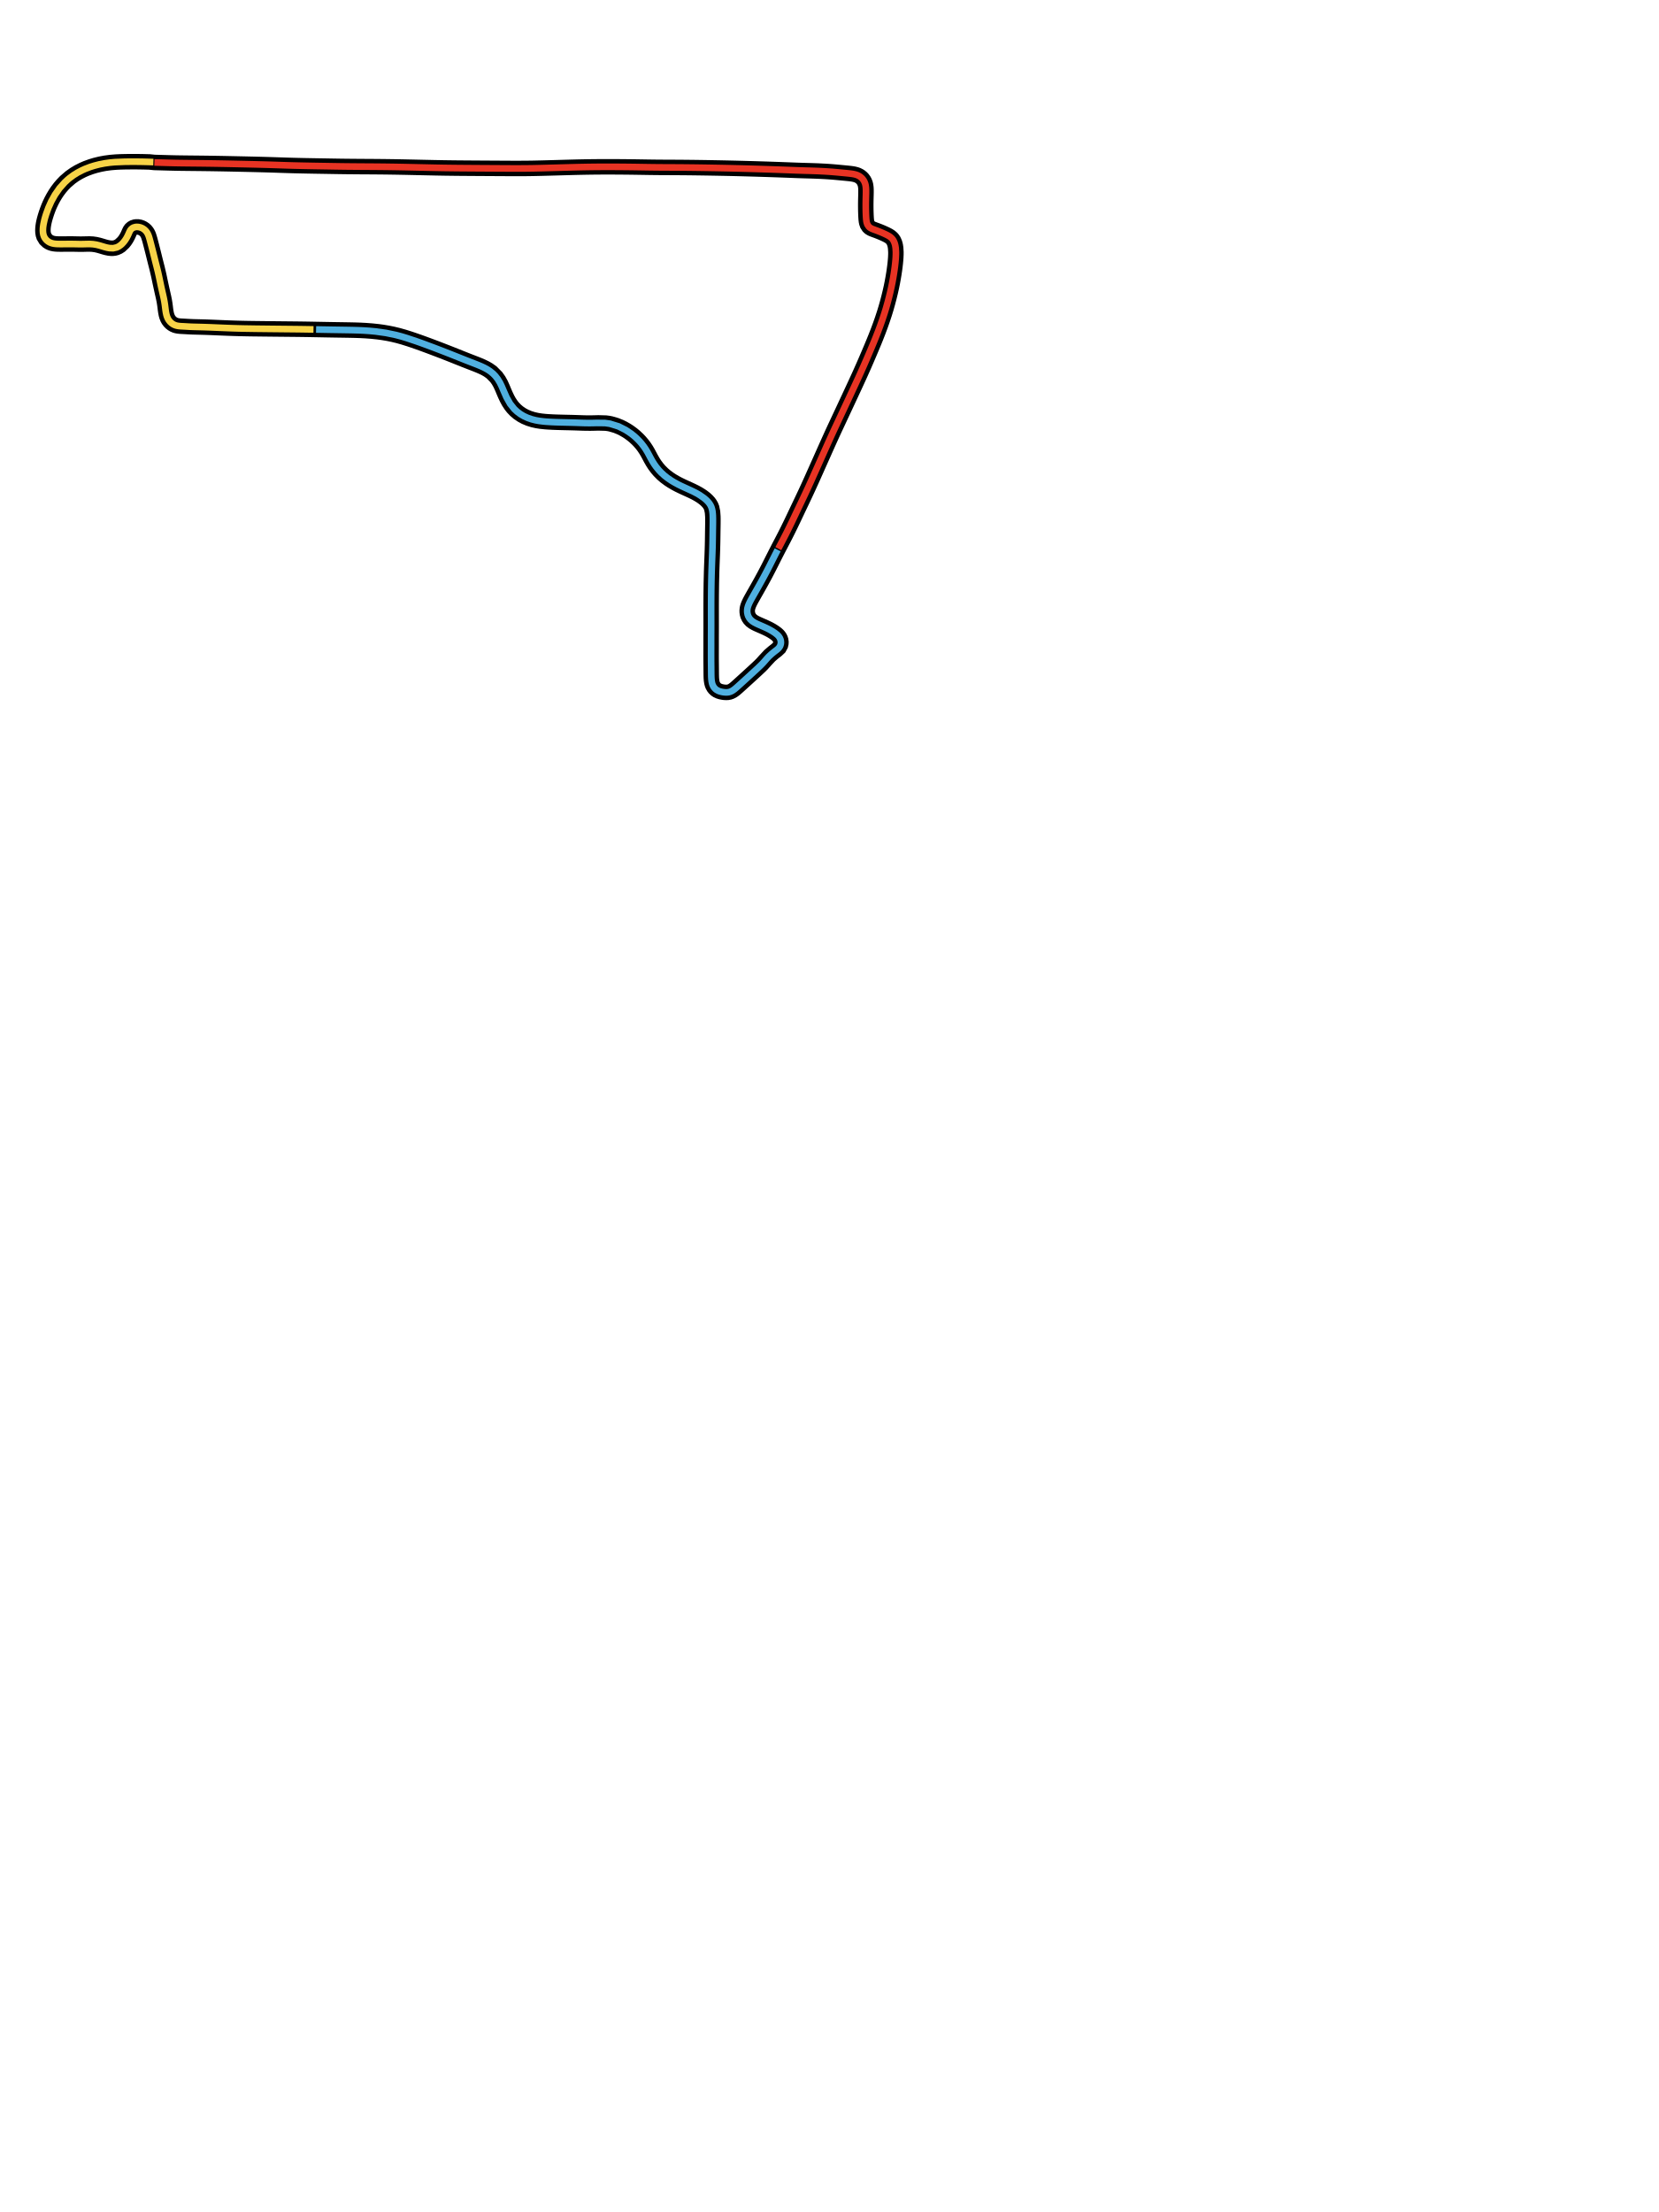
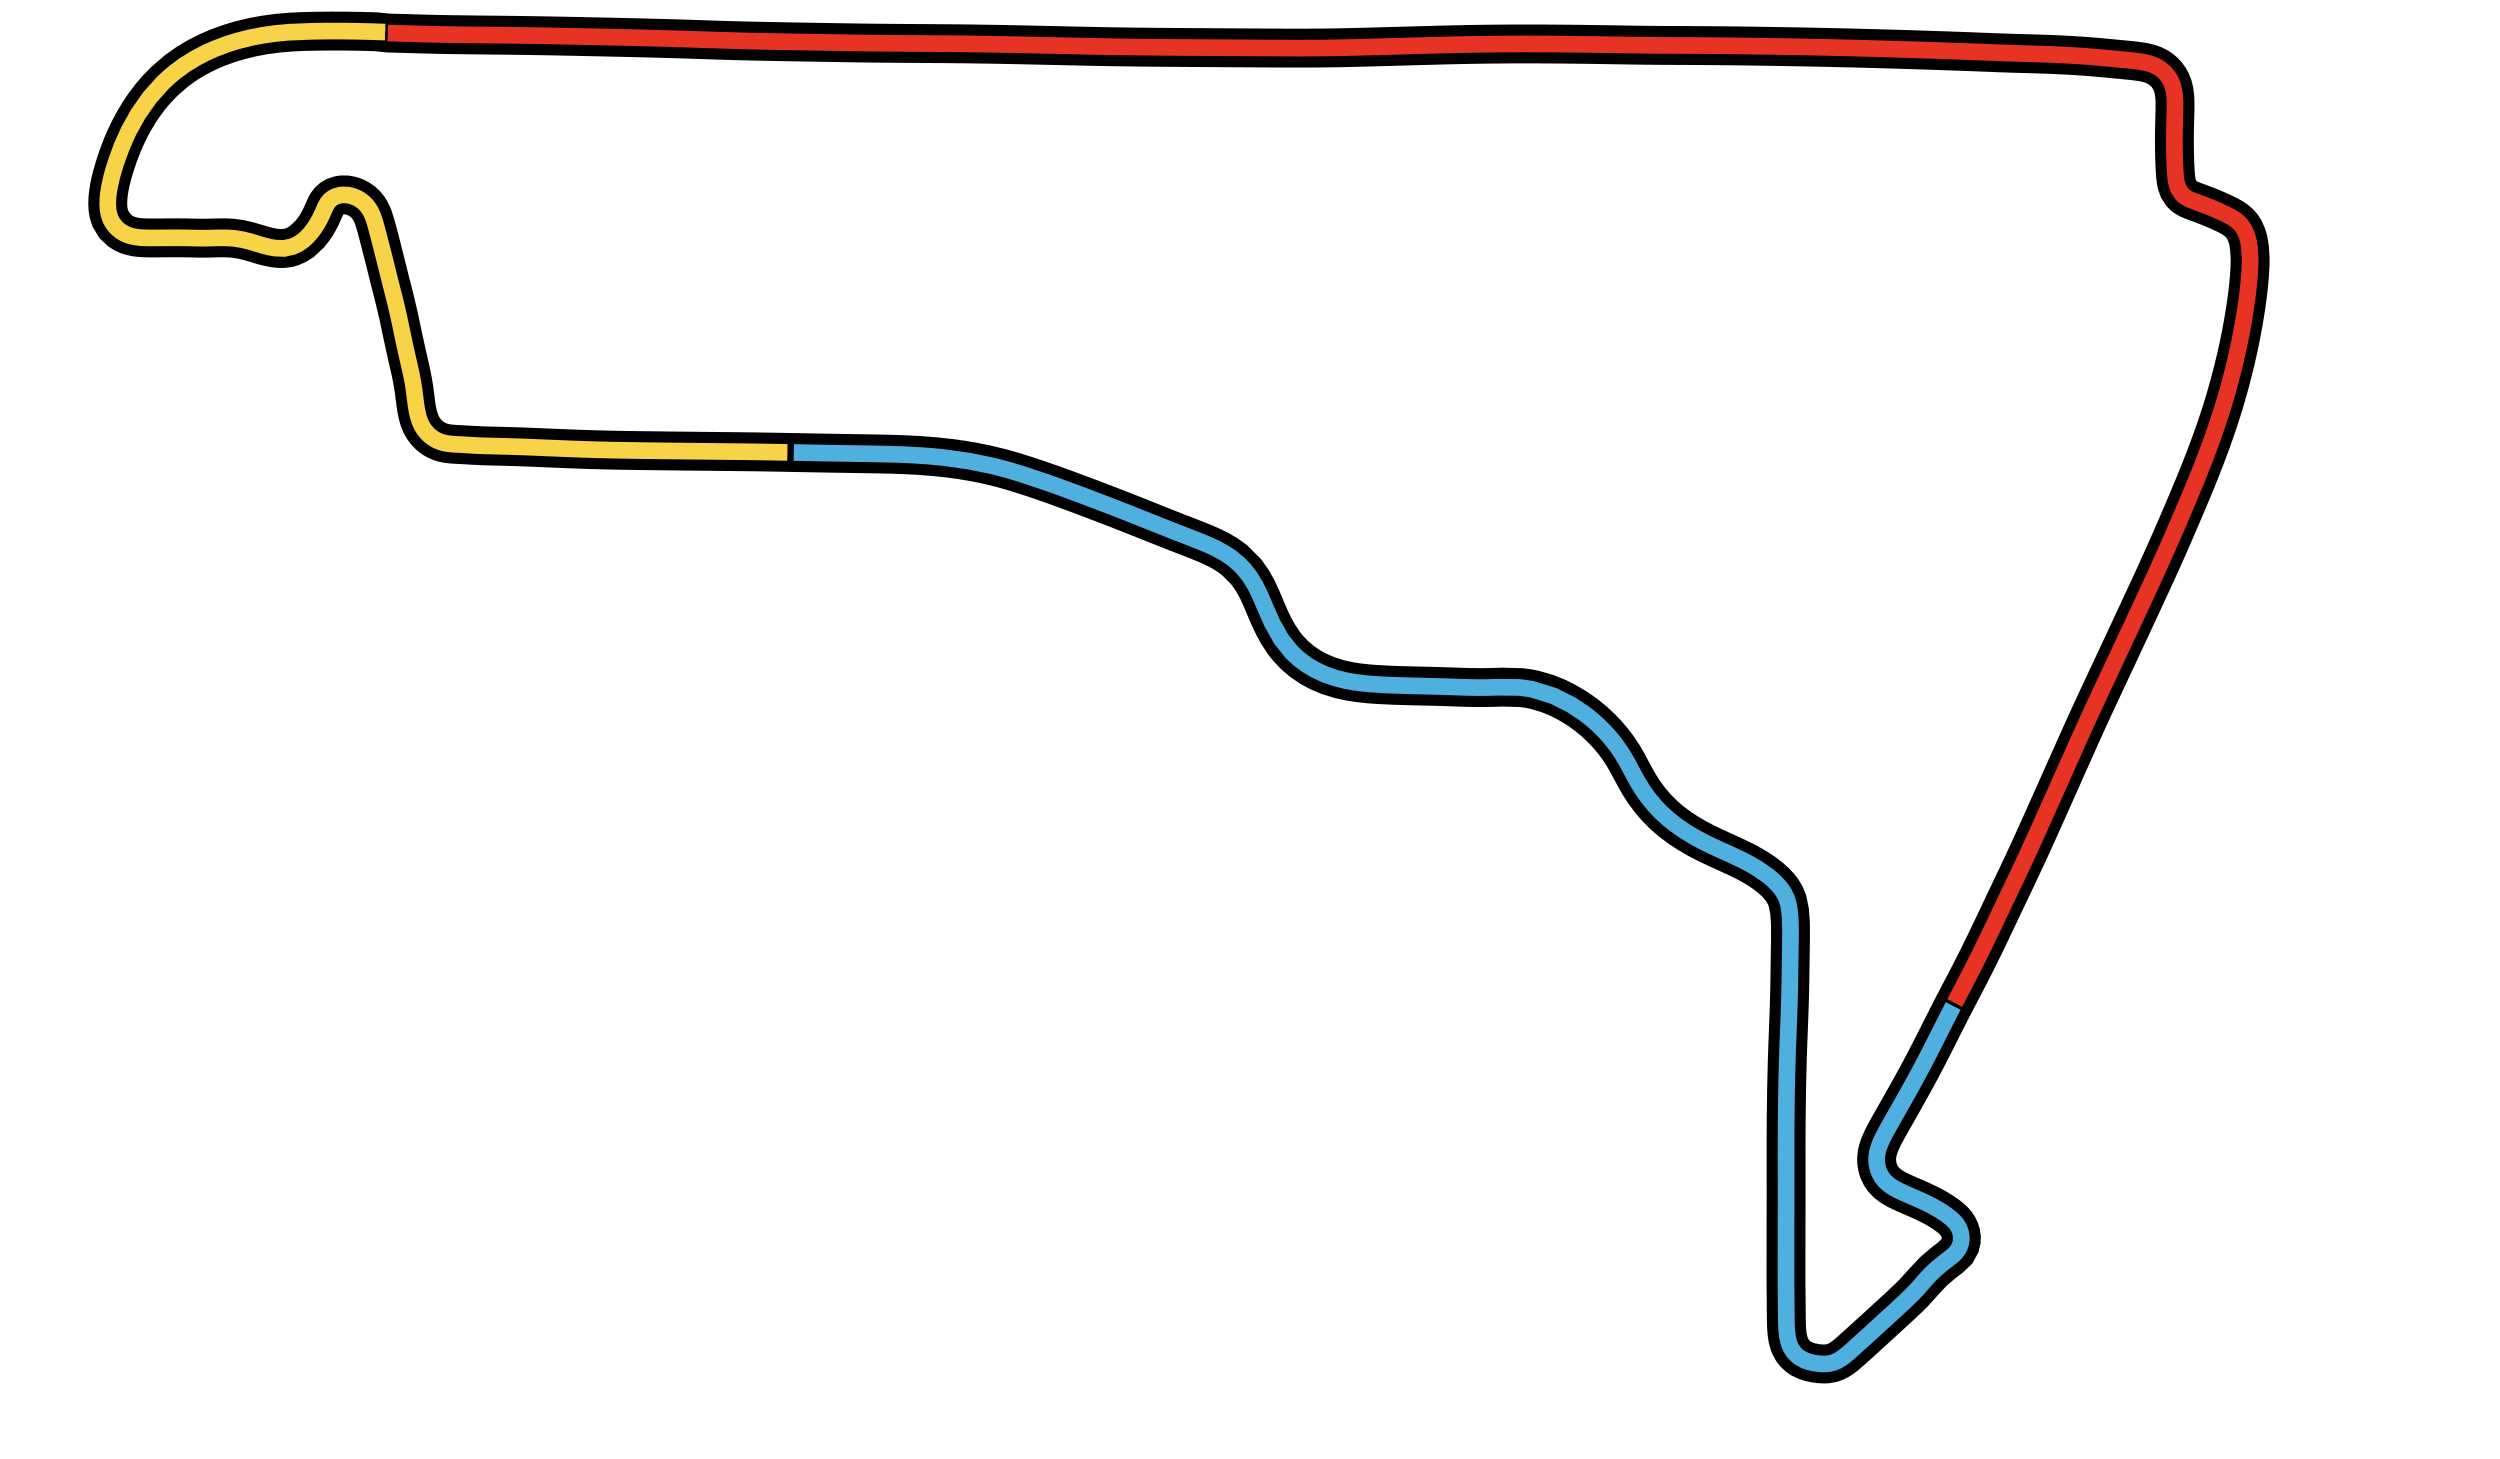
- <svg xmlns="http://www.w3.org/2000/svg" id="s2" class="track" preserveAspectRatio="xMinYMid meet" height="800px" width="600px" viewBox="-1200 -700 3000 3000">
-   <path d="M -920.797 -906.229 L -911.362 -905.967 L -903.608 -905.745 L -893.349 -905.448 L -883.592 -905.213 L -873.72 -905.046 L -863.105 -904.912 L -852.305 -904.793 L -841.951 -904.687 L -830.756 -904.559 L -819.371 -904.404 L -807.814 -904.219 L -796.782 -904.02 L -787.021 -903.824 L -775.025 -903.57 L -765.75 -903.371 L -754.21 -903.118 L -742.535 -902.848 L -730.004 -902.536 L -717.325 -902.193 L -704.506 -901.802 L -692.319 -901.392 L -680.013 -900.993 L -669.928 -900.703 L -657.413 -900.397 L -647.164 -900.18 L -633.641 -899.928 L -623.241 -899.748 L -609.519 -899.522 L -598.949 -899.339 L -585.851 -899.126 L -572.648 -898.952 L -547.661 -898.733 L -534.2 -898.655 L -522.348 -898.578 L -508.727 -898.451 L -498.46 -898.325 L -484.703 -898.117 L -470.005 -897.843 L -458.709 -897.603 L -443.878 -897.275 L -413.993 -896.623 L -397.179 -896.313 L -381.167 -896.097 L -369.555 -895.977 L -354.314 -895.854 L -342.606 -895.774 L -328.162 -895.683 L -316.377 -895.612 L -300.014 -895.514 L -291.802 -895.467 L -276.264 -895.384 L -264.341 -895.354 L -248.71 -895.427 L -235.807 -895.609 L -220.1 -895.962 L -208.081 -896.282 L -193.345 -896.688 L -181.502 -897.02 L -165.292 -897.47 L -153.726 -897.757 L -138.762 -898.053 L -126.595 -898.221 L -112.836 -898.33 L -101.777 -898.356 L -87.467 -898.32 L -76.569 -898.25 L -62.317 -898.109 L -51.4 -897.965 L -37.932 -897.75 L -26.957 -897.567 L -12.559 -897.387 L -1.492 -897.304 L 12.199 -897.241 L 26.023 -897.174 L 40.759 -897.056 L 54.753 -896.896 L 69.671 -896.685 L 81.775 -896.493 L 95.192 -896.258 L 106.438 -896.042 L 118.737 -895.78 L 131.321 -895.485 L 143.598 -895.173 L 155.695 -894.842 L 166.918 -894.519 L 178.673 -894.158 L 187.491 -893.875 L 204.561 -893.294 L 213.453 -892.976 L 223.355 -892.606 L 231.173 -892.303 L 241.014 -891.928 L 248.78 -891.659 L 257.73 -891.395 L 265.682 -891.181 L 278.957 -890.724 L 291.447 -890.091 L 297.955 -889.68 L 304.223 -889.224 L 309.892 -888.753 L 315.005 -888.285 L 320.289 -887.784 L 325.137 -887.321 L 329.976 -886.86 L 334.437 -886.417 L 337.693 -886.056 L 341.289 -885.568 L 344.256 -885.035 L 348.11 -884.059 L 350.677 -883.123 L 353.541 -881.692 L 355.651 -880.31 L 358.072 -878.298 L 359.881 -876.39 L 361.844 -873.704 L 363.191 -871.237 L 364.498 -867.85 L 365.243 -864.832 L 365.786 -860.811 L 365.976 -857.323 L 366.009 -852.744 L 365.935 -848.449 L 365.791 -843.177 L 365.65 -837.218 L 365.577 -831.642 L 365.567 -827.293 L 365.61 -822.224 L 365.689 -818.19 L 365.817 -813.982 L 365.957 -810.481 L 366.154 -806.654 L 366.362 -803.679 L 366.797 -799.98 L 367.347 -797.324 L 368.544 -793.974 L 370.859 -790.455 L 372.094 -789.222 L 373.316 -788.246 L 375.899 -786.717 L 378.088 -785.759 L 380.97 -784.683 L 383.432 -783.785 L 386.643 -782.586 L 390.335 -781.141 L 393.837 -779.699 L 397.209 -778.24 L 400.909 -776.551 L 403.544 -775.274 L 406.838 -773.499 L 409.81 -771.551 L 412.505 -769.211 L 414.085 -767.402 L 415.804 -764.807 L 417.478 -761.138 L 418.507 -757.773 L 419.018 -755.462 L 419.63 -751.446 L 420.074 -744.105 L 420.05 -740.065 L 419.83 -734.761 L 419.505 -730.18 L 418.948 -724.238 L 418.18 -717.559 L 417.278 -710.892 L 416.412 -705.169 L 415.006 -696.772 L 413.645 -689.383 L 411.877 -680.667 L 409.835 -671.595 L 407.53 -662.18 L 405.121 -652.999 L 402.282 -642.924 L 399.296 -633.17 L 395.562 -621.888 L 391.925 -611.582 L 387.74 -600.367 L 383.495 -589.545 L 380.127 -581.262 L 375.118 -569.265 L 371.126 -559.872 L 365.724 -547.314 L 361.435 -537.504 L 355.949 -525.216 L 352.408 -517.418 L 346.602 -504.796 L 340.276 -491.171 L 334.2 -478.13 L 329.184 -467.38 L 322.514 -453.114 L 315.722 -438.621 L 308.834 -423.891 L 303.556 -412.452 L 297.079 -398.14 L 291.813 -386.36 L 284.943 -370.952 L 279.764 -359.348 L 273.22 -344.702 L 267.017 -330.867 L 261.458 -318.625 L 256.134 -307.143 L 250.791 -295.852 L 246.899 -287.696 L 242.484 -278.416 L 238.433 -269.855 L 233.848 -260.203 L 229.562 -251.292 L 224.697 -241.37 L 220.957 -233.911 L 216.03 -224.338 L 212.256 -217.13 L 207.407 -207.848 L 203.559 -200.384 L 199.342 -192.086 L 196.046 -185.545 L 191.908 -177.343 L 188.856 -171.367 L 185.242 -164.422 L 182.429 -159.125 L 178.945 -152.684 L 176.261 -147.796 L 172.964 -141.869 L 171.341 -138.982 L 168.585 -134.113 L 164.673 -127.236 L 162.867 -124.054 L 160.745 -120.305 L 158.983 -117.162 L 157.11 -113.699 L 155.823 -111.178 L 154.201 -107.705 L 153.146 -105.113 L 152.064 -101.793 L 151.509 -99.264 L 151.178 -95.917 L 151.22 -93.476 L 151.732 -89.885 L 152.546 -87.093 L 154.225 -83.522 L 155.981 -80.957 L 158.663 -78.116 L 162.121 -75.498 L 165.884 -73.352 L 169.282 -71.709 L 174.185 -69.522 L 179.504 -67.216 L 184.477 -64.986 L 189.26 -62.688 L 192.781 -60.837 L 195.453 -59.305 L 198.324 -57.514 L 200.376 -56.139 L 202.866 -54.336 L 204.601 -52.949 L 206.744 -50.965 L 208.282 -49.212 L 209.819 -46.947 L 211.005 -44.499 L 211.731 -42.202 L 212.161 -39.127 L 212.068 -36.672 L 211.349 -33.509 L 208.856 -28.91 L 204.474 -24.741 L 198.729 -20.3 L 191.948 -14.468 L 184.578 -6.56 L 177.802 .931 L 173.898 4.799 L 169.489 8.97 L 165.624 12.549 L 160.974 16.822 L 155.87 21.498 L 150.819 26.112 L 146.31 30.221 L 142.161 33.99 L 139.124 36.743 L 135.817 39.733 L 133.541 41.782 L 130.818 44.19 L 128.783 45.892 L 126.284 47.778 L 124.197 49.122 L 121.509 50.482 L 119.042 51.347 L 115.907 51.946 L 113.396 52.076 L 109.913 51.894 L 106.865 51.487 L 103.242 50.718 L 100.377 49.821 L 96.988 48.249 L 94.731 46.742 L 92.249 44.419 L 90.673 42.388 L 88.986 39.368 L 88.193 37.38 L 87.248 33.883 L 86.621 29.759 L 86.305 25.524 L 86.162 20.572 L 86.11 15.065 L 86.081 10.456 L 86.022 4.38 L 85.947 -2.553 L 85.9 -9.524 L 85.893 -15.502 L 85.919 -23.725 L 85.934 -29.788 L 85.933 -38.14 L 85.933 -46.81 L 85.967 -56.365 L 85.999 -65.678 L 86.001 -75.906 L 85.981 -85.839 L 85.975 -105.23 L 86.07 -124.85 L 86.34 -145.761 L 86.859 -167.111 L 87.26 -178.849 L 87.644 -188.744 L 87.96 -196.913 L 88.263 -205.658 L 88.505 -214.203 L 88.661 -221.639 L 88.752 -227.536 L 88.845 -234.69 L 88.925 -240.415 L 89.044 -247.62 L 89.125 -253.13 L 89.16 -261.303 L 89.065 -266.003 L 88.488 -273.93 L 86.919 -281.518 L 85.436 -285.2 L 83.416 -288.673 L 81.468 -291.286 L 78.403 -294.652 L 74.79 -297.942 L 70.404 -301.333 L 67.169 -303.545 L 62.482 -306.43 L 57.06 -309.412 L 51.218 -312.297 L 45.386 -314.989 L 39.29 -317.76 L 34.168 -320.114 L 27.299 -323.425 L 21.567 -326.449 L 15.008 -330.303 L 9.717 -333.768 L 3.022 -338.768 L -1.797 -342.932 L -7.586 -348.743 L -11.576 -353.388 L -16.217 -359.628 L -19.353 -364.486 L -23.013 -370.869 L -25.398 -375.342 L -28.519 -381.173 L -31.397 -386.105 L -35.23 -391.88 L -38.441 -396.15 L -43.011 -401.538 L -46.8 -405.514 L -52.146 -410.512 L -56.888 -414.44 L -62.683 -418.681 L -66.507 -421.178 L -72.93 -424.89 L -78.421 -427.61 L -85.953 -430.668 L -95.646 -433.467 L -99.829 -434.277 L -104.464 -434.892 L -117.934 -435.264 L -126.082 -435.048 L -132.03 -434.942 L -140.209 -434.98 L -147.042 -435.16 L -155.694 -435.471 L -163.49 -435.721 L -172.653 -435.946 L -181.987 -436.159 L -192.391 -436.438 L -199.773 -436.713 L -209.05 -437.209 L -214.195 -437.593 L -222.025 -438.424 L -228.644 -439.468 L -235.975 -441.097 L -243.422 -443.42 L -250.492 -446.396 L -256.369 -449.561 L -262.548 -453.746 L -267.834 -458.239 L -272.587 -463.25 L -275.824 -467.358 L -279.911 -473.599 L -282.93 -479.121 L -286.283 -486.205 L -288.705 -491.835 L -291.439 -498.392 L -294.72 -505.582 L -298.251 -511.942 L -302.566 -518.067 L -311.19 -526.752 L -316.95 -530.878 L -321.688 -533.651 L -327.879 -536.713 L -333.583 -539.191 L -340.404 -541.924 L -346.175 -544.152 L -354.457 -547.364 L -361.108 -549.988 L -368.926 -553.1 L -375.458 -555.711 L -383.73 -559.006 L -390.627 -561.727 L -399.91 -565.345 L -407.768 -568.366 L -417.567 -572.084 L -425.244 -574.958 L -434.912 -578.524 L -442.943 -581.411 L -453.018 -584.909 L -459.957 -587.227 L -469.984 -590.384 L -479.916 -593.183 L -489.766 -595.55 L -498.372 -597.296 L -508.258 -598.962 L -516.392 -600.069 L -527.222 -601.219 L -538.275 -602.077 L -548.895 -602.633 L -558.348 -602.946 L -569.347 -603.178 L -578.429 -603.326 L -589.799 -603.503 L -598.493 -603.64 L -611.045 -603.859 L -623.113 -604.086 L -635.417 -604.317 L -645.594 -604.498 L -658.329 -604.688 L -666.406 -604.783 L -680.198 -604.926 L -690.609 -605.031 L -703.804 -605.17 L -713.526 -605.277 L -726.725 -605.428 L -731.793 -605.486 L -743.115 -605.627 L -749.958 -605.729 L -754.627 -605.811 L -764.879 -606.029 L -775.634 -606.326 L -781.314 -606.516 L -789.822 -606.834 L -797.95 -607.163 L -804.325 -607.428 L -811.594 -607.732 L -816.946 -607.956 L -822.808 -608.186 L -827.323 -608.345 L -832.948 -608.518 L -837.354 -608.638 L -842.569 -608.768 L -847.623 -608.892 L -852.43 -609.036 L -859.836 -609.39 L -863.07 -609.591 L -867.115 -609.824 L -870.965 -610.016 L -874.412 -610.229 L -877.884 -610.622 L -880.762 -611.195 L -883.114 -611.903 L -886.009 -613.173 L -888.286 -614.539 L -890.972 -616.649 L -893.066 -618.785 L -895.225 -621.668 L -896.723 -624.343 L -898.295 -628.252 L -899.221 -631.542 L -900.096 -635.93 L -900.707 -640.118 L -901.357 -645.332 L -901.953 -649.869 L -902.898 -655.742 L -904.216 -662.287 L -907.028 -674.62 L -909.948 -687.998 L -912.863 -701.843 L -915.846 -714.558 L -918.63 -725.457 L -919.913 -730.557 L -921.092 -735.327 L -922.098 -739.388 L -923.209 -743.827 L -925.118 -751.349 L -926.958 -758.474 L -928.279 -763.517 L -929.218 -767.022 L -931.156 -773.312 L -932.072 -775.632 L -933.325 -778.167 L -934.608 -780.225 L -936.732 -782.849 L -939.001 -784.934 L -941.651 -786.744 L -944.073 -787.964 L -947.127 -789.027 L -950.352 -789.623 L -953.758 -789.657 L -955.787 -789.36 L -958.747 -788.402 L -960.972 -787.134 L -963.031 -785.321 L -964.593 -783.228 L -965.842 -780.799 L -966.704 -778.837 L -967.973 -775.971 L -969.017 -773.754 L -970.624 -770.648 L -972.087 -768.141 L -974.216 -764.949 L -976.924 -761.531 L -982.683 -756.107 L -986.032 -753.948 L -989.899 -752.249 L -992.699 -751.502 L -996.16 -751.083 L -999.062 -751.094 L -1002.845 -751.493 L -1007.382 -752.406 L -1011.653 -753.562 L -1016.464 -755.022 L -1021.304 -756.431 L -1026.807 -757.692 L -1032.631 -758.504 L -1038.224 -758.779 L -1043.757 -758.715 L -1048.176 -758.585 L -1053.496 -758.5 L -1057.712 -758.543 L -1062.743 -758.658 L -1067.56 -758.747 L -1072.158 -758.782 L -1075.737 -758.773 L -1080.218 -758.74 L -1083.499 -758.713 L -1087.368 -758.681 L -1089.465 -758.677 L -1093.28 -758.699 L -1096.072 -758.767 L -1099.553 -758.985 L -1102.462 -759.351 L -1105.567 -760.008 L -1108.468 -760.962 L -1111.159 -762.238 L -1113.512 -763.755 L -1117.4 -767.425 L -1120.562 -772.661 L -1121.653 -776.033 L -1122.259 -779.718 L -1122.433 -783.434 L -1122.275 -787.392 L -1121.923 -790.815 L -1121.209 -795.316 L -1120.607 -798.303 L -1119.389 -803.35 L -1117.759 -809.041 L -1116.069 -814.308 L -1114.424 -819.04 L -1111.973 -825.424 L -1109.825 -830.429 L -1106.625 -837.095 L -1103.638 -842.664 L -1099.809 -849.066 L -1096.346 -854.255 L -1091.614 -860.545 L -1087.035 -865.897 L -1081.685 -871.407 L -1072.634 -879.216 L -1065.332 -884.394 L -1058.029 -888.772 L -1050.362 -892.664 L -1043.889 -895.467 L -1035.137 -898.661 L -1027.716 -900.903 L -1018.47 -903.161 L -1009.564 -904.821 L -999.918 -906.102 L -990.685 -906.884 L -982.462 -907.287 L -972.867 -907.526 L -961.754 -907.629 L -951.578 -907.604 L -940.422 -907.433 L -929.586 -907.134 z" stroke-width="28" stroke="black" fill="none" id="Track" />
-   <path d="M -920.797 -906.229 L -911.362 -905.967 L -903.608 -905.745 L -893.349 -905.448 L -883.592 -905.213 L -873.72 -905.046 L -863.105 -904.912 L -852.305 -904.793 L -841.951 -904.687 L -830.756 -904.559 L -819.371 -904.404 L -807.814 -904.219 L -796.782 -904.02 L -787.021 -903.824 L -775.025 -903.57 L -765.75 -903.371 L -754.21 -903.118 L -742.535 -902.848 L -730.004 -902.536 L -717.325 -902.193 L -704.506 -901.802 L -692.319 -901.392 L -680.013 -900.993 L -669.928 -900.703 L -657.413 -900.397 L -647.164 -900.18 L -633.641 -899.928 L -623.241 -899.748 L -609.519 -899.522 L -598.949 -899.339 L -585.851 -899.126 L -572.648 -898.952 L -547.661 -898.733 L -534.2 -898.655 L -522.348 -898.578 L -508.727 -898.451 L -498.46 -898.325 L -484.703 -898.117 L -470.005 -897.843 L -458.709 -897.603 L -443.878 -897.275 L -413.993 -896.623 L -397.179 -896.313 L -381.167 -896.097 L -369.555 -895.977 L -354.314 -895.854 L -342.606 -895.774 L -328.162 -895.683 L -316.377 -895.612 L -300.014 -895.514 L -291.802 -895.467 L -276.264 -895.384 L -264.341 -895.354 L -248.71 -895.427 L -235.807 -895.609 L -220.1 -895.962 L -208.081 -896.282 L -193.345 -896.688 L -181.502 -897.02 L -165.292 -897.47 L -153.726 -897.757 L -138.762 -898.053 L -126.595 -898.221 L -112.836 -898.33 L -101.777 -898.356 L -87.467 -898.32 L -76.569 -898.25 L -62.317 -898.109 L -51.4 -897.965 L -37.932 -897.75 L -26.957 -897.567 L -12.559 -897.387 L -1.492 -897.304 L 12.199 -897.241 L 26.023 -897.174 L 40.759 -897.056 L 54.753 -896.896 L 69.671 -896.685 L 81.775 -896.493 L 95.192 -896.258 L 106.438 -896.042 L 118.737 -895.78 L 131.321 -895.485 L 143.598 -895.173 L 155.695 -894.842 L 166.918 -894.519 L 178.673 -894.158 L 187.491 -893.875 L 204.561 -893.294 L 213.453 -892.976 L 223.355 -892.606 L 231.173 -892.303 L 241.014 -891.928 L 248.78 -891.659 L 257.73 -891.395 L 265.682 -891.181 L 278.957 -890.724 L 291.447 -890.091 L 297.955 -889.68 L 304.223 -889.224 L 309.892 -888.753 L 315.005 -888.285 L 320.289 -887.784 L 325.137 -887.321 L 329.976 -886.86 L 334.437 -886.417 L 337.693 -886.056 L 341.289 -885.568 L 344.256 -885.035 L 348.11 -884.059 L 350.677 -883.123 L 353.541 -881.692 L 355.651 -880.31 L 358.072 -878.298 L 359.881 -876.39 L 361.844 -873.704 L 363.191 -871.237 L 364.498 -867.85 L 365.243 -864.832 L 365.786 -860.811 L 365.976 -857.323 L 366.009 -852.744 L 365.935 -848.449 L 365.791 -843.177 L 365.65 -837.218 L 365.577 -831.642 L 365.567 -827.293 L 365.61 -822.224 L 365.689 -818.19 L 365.817 -813.982 L 365.957 -810.481 L 366.154 -806.654 L 366.362 -803.679 L 366.797 -799.98 L 367.347 -797.324 L 368.544 -793.974 L 370.859 -790.455 L 372.094 -789.222 L 373.316 -788.246 L 375.899 -786.717 L 378.088 -785.759 L 380.97 -784.683 L 383.432 -783.785 L 386.643 -782.586 L 390.335 -781.141 L 393.837 -779.699 L 397.209 -778.24 L 400.909 -776.551 L 403.544 -775.274 L 406.838 -773.499 L 409.81 -771.551 L 412.505 -769.211 L 414.085 -767.402 L 415.804 -764.807 L 417.478 -761.138 L 418.507 -757.773 L 419.018 -755.462 L 419.63 -751.446 L 420.074 -744.105 L 420.05 -740.065 L 419.83 -734.761 L 419.505 -730.18 L 418.948 -724.238 L 418.18 -717.559 L 417.278 -710.892 L 416.412 -705.169 L 415.006 -696.772 L 413.645 -689.383 L 411.877 -680.667 L 409.835 -671.595 L 407.53 -662.18 L 405.121 -652.999 L 402.282 -642.924 L 399.296 -633.17 L 395.562 -621.888 L 391.925 -611.582 L 387.74 -600.367 L 383.495 -589.545 L 380.127 -581.262 L 375.118 -569.265 L 371.126 -559.872 L 365.724 -547.314 L 361.435 -537.504 L 355.949 -525.216 L 352.408 -517.418 L 346.602 -504.796 L 340.276 -491.171 L 334.2 -478.13 L 329.184 -467.38 L 322.514 -453.114 L 315.722 -438.621 L 308.834 -423.891 L 303.556 -412.452 L 297.079 -398.14 L 291.813 -386.36 L 284.943 -370.952 L 279.764 -359.348 L 273.22 -344.702 L 267.017 -330.867 L 261.458 -318.625 L 256.134 -307.143 L 250.791 -295.852 L 246.899 -287.696 L 242.484 -278.416 L 238.433 -269.855 L 233.848 -260.203 L 229.562 -251.292 L 224.697 -241.37 L 220.957 -233.911 L 216.03 -224.338 L 212.256 -217.13 L 207.407 -207.848" stroke-width="12" stroke="#e73323" fill="none" id="S1" />
-   <path d="M 206.293 -205.697 L 201.69 -196.72 L 198.57 -190.557 L 194.321 -182.118 L 191.195 -175.938 L 187.474 -168.692 L 184.363 -162.757 L 180.966 -156.407 L 178.159 -151.246 L 175.524 -146.463 L 172.421 -140.901 L 170.279 -137.099 L 163.829 -125.75 L 162.059 -122.627 L 159.852 -118.718 L 158.26 -115.847 L 156.453 -112.431 L 155.125 -109.736 L 153.692 -106.502 L 152.655 -103.738 L 151.733 -100.432 L 151.318 -97.896 L 151.169 -94.707 L 151.362 -92.013 L 152.059 -88.596 L 153.151 -85.604 L 154.988 -82.311 L 156.92 -79.849 L 160.012 -76.989 L 163.478 -74.666 L 167.676 -72.464 L 171.24 -70.82 L 176.032 -68.722 L 181.397 -66.38 L 186.537 -64.02 L 190.751 -61.923 L 196.661 -58.569 L 201.43 -55.397 L 205.47 -52.19 L 207.389 -50.275 L 208.918 -48.358 L 210.268 -46.124 L 211.403 -43.382 L 211.976 -40.968 L 212.16 -37.806 L 211.854 -35.358 L 210.936 -32.43 L 210.067 -30.699 L 208.084 -27.988 L 205.993 -25.972 L 203.226 -23.781 L 200.761 -21.895 L 197.232 -19.085 L 194.303 -16.595 L 190.275 -12.85 L 186.933 -9.279 L 182.956 -4.681 L 179.928 -1.303 L 176.361 2.388 L 172.121 6.497 L 167.582 10.741 L 163.908 14.128 L 158.882 18.74 L 153.774 23.414 L 149.092 27.687 L 144.706 31.679 L 140.719 35.298 L 137.823 37.92 L 134.547 40.878 L 132.408 42.794 L 129.72 45.123 L 127.692 46.748 L 125.17 48.524 L 123.038 49.762 L 120.289 50.955 L 117.769 51.654 L 114.57 52.049 L 111.99 52.044 L 108.408 51.719 L 105.288 51.193 L 101.676 50.267 L 99.129 49.32 L 95.734 47.469 L 93.646 45.831 L 91.368 43.354 L 89.929 41.199 L 88.414 37.992 L 87.733 35.899 L 86.987 32.473 L 86.476 28.213 L 86.228 23.548 L 86.134 18.376 L 86.059 7.852 L 85.99 1.584 L 85.926 -5.118 L 85.902 -18.833 L 85.936 -32.881 L 85.93 -41.353 L 85.944 -50.701 L 85.981 -59.822 L 86.004 -69.249 L 85.995 -79.596 L 85.973 -90.275 L 85.967 -98.662 L 85.986 -109.227 L 86.023 -117.997 L 86.114 -129.685 L 86.225 -138.751 L 86.436 -150.654 L 86.665 -160.336 L 87.008 -171.75 L 87.428 -183.246 L 87.806 -192.891 L 88.101 -200.823 L 88.373 -209.27 L 88.57 -217.041 L 88.707 -224.371 L 88.794 -230.681 L 88.887 -237.786 L 88.973 -243.434 L 89.088 -250.432 L 89.153 -255.696 L 89.15 -262.209 L 88.996 -267.702 L 88.763 -271.279 L 88.236 -275.728 L 87.565 -279.185 L 86.368 -283.074 L 84.674 -286.641 L 82.561 -289.882 L 80.451 -292.483 L 76.979 -296.017 L 73.151 -299.271 L 65.169 -304.816 L 60.302 -307.67 L 54.702 -310.61 L 49.065 -313.304 L 43.129 -316.015 L 38.099 -318.304 L 31.359 -321.437 L 26.074 -324.047 L 19.106 -327.843 L 13.781 -331.075 L 6.913 -335.766 L 1.508 -340.019 L -4.257 -345.281 L -8.541 -349.802 L -13.566 -355.94 L -16.971 -360.745 L -20.694 -366.739 L -23.621 -371.993 L -26.561 -377.55 L -29.32 -382.599 L -32.704 -388.169 L -35.949 -392.877 L -40.271 -398.395 L -43.863 -402.468 L -48.947 -407.601 L -53.471 -411.655 L -59.015 -416.065 L -68.872 -422.612 L -81.478 -428.944 L -97.041 -433.764 L -105.852 -435.02 L -121.251 -435.18 L -129.035 -434.984 L -135.069 -434.93 L -143.346 -435.05 L -150.262 -435.273 L -159.564 -435.603 L -166.898 -435.811 L -176.146 -436.025 L -186.058 -436.259 L -196.385 -436.576 L -203.666 -436.897 L -212.675 -437.469 L -217.175 -437.866 L -225.358 -438.905 L -231.425 -440.02 L -238.645 -441.844 L -245.962 -444.395 L -252.887 -447.602 L -258.98 -451.209 L -264.927 -455.648 L -269.978 -460.367 L -277.563 -469.854 L -284.147 -481.582 L -289.798 -494.464 L -292.745 -501.391 L -295.987 -508.026 L -299.957 -514.551 L -304.222 -520.047 L -308.348 -524.293 L -313.499 -528.526 L -318.019 -531.544 L -323.967 -534.839 L -329.081 -537.256 L -336.106 -540.223 L -341.717 -542.434 L -349.359 -545.38 L -355.868 -547.918 L -364.014 -551.142 L -370.917 -553.896 L -379.043 -557.142 L -385.827 -559.837 L -394.413 -563.209 L -402.134 -566.204 L -411.77 -569.891 L -419.325 -572.745 L -428.842 -576.294 L -437.367 -579.415 L -446.7 -582.734 L -464.356 -588.645 L -473.738 -591.488 L -484.235 -594.271 L -502.07 -597.961 L -520.823 -600.58 L -531.743 -601.606 L -542.257 -602.314 L -551.576 -602.736 L -562.45 -603.043 L -572.123 -603.225 L -582.663 -603.392 L -591.959 -603.536 L -603.629 -603.727 L -615.544 -603.943 L -628.464 -604.187" stroke-width="12" stroke="#4fafdf" fill="none" id="S2" />
-   <path d="M -633.088 -604.273 L -643.226 -604.458 L -655.922 -604.656 L -663.972 -604.756 L -677.769 -604.901 L -688.226 -605.007 L -700.745 -605.137 L -711.303 -605.251 L -718.686 -605.335 L -736.802 -605.545 L -759.188 -605.9 L -769.154 -606.138 L -779.619 -606.457 L -788.265 -606.773 L -796.448 -607.101 L -802.88 -607.367 L -810.289 -607.678 L -815.757 -607.907 L -821.753 -608.147 L -831.673 -608.481 L -836.106 -608.605 L -841.66 -608.747 L -844.681 -608.819 L -849.631 -608.947 L -854.07 -609.097 L -856.738 -609.217 L -859.072 -609.345 L -862.335 -609.545 L -866.415 -609.786 L -870.298 -609.983 L -873.78 -610.181 L -877.286 -610.535 L -880.201 -611.061 L -882.582 -611.72 L -885.344 -612.838 L -887.641 -614.117 L -890.351 -616.106 L -892.484 -618.138 L -894.845 -621.093 L -896.4 -623.701 L -897.963 -627.292 L -899.026 -630.761 L -899.951 -635.078 L -900.542 -638.887 L -901.192 -643.987 L -901.804 -648.801 L -902.698 -654.62 L -903.963 -661.111 L -905.484 -667.912 L -906.735 -673.337 L -908.397 -680.739 L -909.658 -686.619 L -911.302 -694.491 L -912.568 -700.483 L -914.251 -708 L -915.547 -713.368 L -917.197 -719.861 L -918.286 -724.103 L -919.685 -729.641 L -920.874 -734.44 L -923.003 -743.011 L -924.08 -747.279 L -924.926 -750.601 L -925.932 -754.516 L -926.779 -757.789 L -927.713 -761.368 L -928.666 -764.984 L -929.607 -768.409 L -930.176 -770.336 L -930.963 -772.764 L -931.775 -774.929 L -933.056 -777.675 L -934.295 -779.762 L -936.222 -782.29 L -938.547 -784.562 L -941.125 -786.428 L -943.494 -787.705 L -946.497 -788.847 L -949.704 -789.546 L -953.13 -789.698 L -954.989 -789.508 L -958.224 -788.624 L -960.376 -787.531 L -962.565 -785.804 L -964.335 -783.638 L -965.639 -781.241 L -966.505 -779.298 L -967.677 -776.626 L -968.763 -774.279 L -970.317 -771.212 L -971.612 -768.922 L -973.787 -765.553 L -976.41 -762.131 L -979.493 -758.827 L -981.867 -756.739 L -985.394 -754.308 L -989.036 -752.559 L -995.508 -751.122 L -1002.117 -751.387 L -1006.35 -752.165 L -1010.835 -753.325 L -1015.592 -754.755 L -1020.369 -756.176 L -1025.809 -757.498 L -1031.588 -758.4 L -1037.177 -758.76 L -1042.727 -758.742 L -1046.825 -758.624 L -1052.509 -758.504 L -1056.749 -758.526 L -1061.816 -758.636 L -1066.676 -758.734 L -1071.312 -758.779 L -1074.924 -758.777 L -1079.185 -758.749 L -1082.504 -758.721 L -1086.655 -758.685 L -1088.771 -758.677 L -1092.621 -758.692 L -1095.437 -758.745 L -1098.953 -758.933 L -1101.893 -759.263 L -1105.032 -759.871 L -1107.804 -760.71 L -1110.545 -761.908 L -1113.082 -763.445 L -1115.322 -765.244 L -1117.026 -766.986 L -1119.001 -769.638 L -1120.32 -772.102 L -1121.496 -775.413 L -1122.158 -778.825 L -1122.428 -782.719 L -1122.328 -786.629 L -1122.052 -789.739 L -1121.367 -794.446 L -1119.641 -802.379 L -1118.172 -807.674 L -1116.424 -813.238 L -1112.433 -824.284 L -1107.223 -835.908 L -1100.562 -847.864 L -1092.236 -859.766 L -1082.791 -870.327 L -1077.481 -875.249 L -1073.869 -878.249 L -1067.093 -883.225 L -1059.429 -887.987 L -1051.826 -891.971 L -1045.901 -894.639 L -1036.705 -898.135 L -1029.321 -900.452 L -1020.118 -902.8 L -1011.249 -904.543 L -1001.632 -905.912 L -992.428 -906.766 L -974.686 -907.494 L -964.254 -907.619 L -953.508 -907.618 L -942.419 -907.475 L -931.64 -907.197 L -922.665 -906.905" stroke-width="12" stroke="#f7d347" fill="none" id="S3" />
+ <svg xmlns="http://www.w3.org/2000/svg" class="track" preserveAspectRatio="xMinYMid meet" height="350" width="600" viewBox="-1200 -930 1 1050">
+   <path d="m-920.797-906.229 9.435.262 7.754.222 10.26.297 9.756.235 9.872.167 10.615.134 10.8.12 10.354.105 11.195.128 11.385.155 11.557.185 11.032.199 9.761.196 11.995.254 9.276.199 11.54.253 11.675.27 12.53.312 12.68.342 12.819.392 12.187.41 12.306.399 10.085.29 12.515.306 10.249.217 13.523.252 10.4.18 13.721.226 10.571.183 13.098.213 13.203.174 24.987.22 13.461.077 11.852.077 13.62.127 10.268.126 13.757.208 14.698.274 11.296.24 14.83.327 29.886.653 16.814.31 16.012.216 11.612.12 15.24.123 11.71.08 14.443.091 11.785.071 16.363.098 8.212.047 15.538.083 11.923.03 15.63-.072 12.904-.183 15.707-.353 12.019-.32 14.736-.406 11.843-.332 16.21-.45 11.566-.287 14.964-.297 12.167-.167 13.76-.109 11.058-.026 14.31.036 10.898.07 14.252.141 10.917.144 13.468.216 10.975.182 14.398.18 11.067.083 13.691.063 13.824.067 14.736.118 13.994.16 14.918.21 12.104.193 13.417.235 11.246.216 12.3.262 12.583.295 12.277.312 12.097.331 11.223.323 11.755.361 8.818.283 17.07.581 8.892.318 9.902.37 7.818.303 9.841.375 7.766.269 8.95.264 7.952.214 13.275.457 12.49.633 6.508.41 6.268.457 5.669.47 5.113.47 5.284.5 4.848.463 4.839.461 4.46.443 3.257.36 3.596.49 2.967.532 3.854.976 2.567.936 2.864 1.431 2.11 1.382 2.42 2.012 1.81 1.908 1.963 2.686 1.347 2.467 1.307 3.387.745 3.018.543 4.02.19 3.489.033 4.579-.074 4.295-.144 5.272-.14 5.959-.074 5.576-.01 4.349.043 5.069.08 4.034.127 4.208.14 3.501.197 3.827.208 2.975.435 3.699.55 2.656 1.197 3.35 2.315 3.519 1.235 1.233 1.222.976 2.583 1.529 2.19.958 2.88 1.076 2.463.898 3.211 1.2 3.692 1.444 3.502 1.442 3.372 1.458 3.7 1.69 2.635 1.277 3.294 1.775 2.972 1.948 2.695 2.34 1.58 1.809 1.72 2.595 1.673 3.67 1.029 3.364.511 2.31.612 4.017.444 7.34-.024 4.04-.22 5.305-.325 4.581-.557 5.942-.768 6.68-.902 6.666-.866 5.723-1.406 8.397-1.361 7.39-1.768 8.715-2.042 9.072-2.305 9.415-2.409 9.18-2.84 10.076-2.985 9.754-3.734 11.282-3.637 10.306-4.185 11.215-4.245 10.822-3.368 8.283-5.01 11.996-3.991 9.394-5.402 12.558-4.289 9.81-5.486 12.288-3.54 7.798-5.807 12.622-6.326 13.625-6.076 13.041-5.016 10.75-6.67 14.266-6.792 14.493-6.888 14.73-5.278 11.44-6.477 14.31-5.266 11.781-6.87 15.409-5.178 11.603-6.545 14.646-6.203 13.835-5.559 12.242-5.325 11.482-5.342 11.291-3.892 8.156-4.415 9.28-4.051 8.561-4.585 9.652-4.286 8.91-4.865 9.923-3.74 7.46-4.927 9.572-3.774 7.208-4.849 9.282-3.848 7.464-4.217 8.298-3.296 6.541-4.138 8.202-3.052 5.976-3.614 6.945-2.813 5.297-3.484 6.441-2.684 4.888-3.297 5.927-1.623 2.887-2.756 4.87-3.912 6.876-1.806 3.182-2.121 3.749-1.763 3.144-1.873 3.462-1.287 2.521-1.622 3.473-1.055 2.592-1.082 3.32-.555 2.529-.331 3.347.042 2.441.512 3.591.814 2.792 1.68 3.571 1.755 2.565 2.682 2.84 3.458 2.619 3.763 2.146 3.398 1.643 4.903 2.187 5.319 2.306 4.973 2.23 4.783 2.298 3.521 1.852 2.672 1.531 2.87 1.791 2.053 1.375 2.49 1.803 1.735 1.387 2.143 1.984 1.538 1.753 1.537 2.266 1.186 2.447.726 2.297.43 3.075-.093 2.455-.719 3.163-2.493 4.599-4.382 4.169-5.745 4.441-6.78 5.832-7.37 7.908-6.778 7.49-3.903 3.87-4.41 4.17-3.864 3.58-4.65 4.273-5.104 4.676-5.05 4.614-4.51 4.11-4.149 3.768-3.037 2.753-3.307 2.99-2.276 2.05-2.723 2.407-2.035 1.702-2.499 1.886-2.087 1.344-2.688 1.36-2.467.865-3.135.599-2.511.13-3.483-.182-3.048-.407-3.623-.769-2.865-.897-3.39-1.572-2.255-1.507-2.483-2.323-1.576-2.03-1.687-3.02-.793-1.989-.945-3.497-.627-4.125-.316-4.234-.143-4.952-.052-5.507-.029-4.609-.06-6.076-.074-6.933-.047-6.97-.007-5.98.026-8.222.015-6.063V-46.81l.033-9.555.032-9.313L86-75.906l-.02-9.933-.006-19.391.095-19.62.27-20.91.519-21.35.401-11.74.384-9.894.316-8.17.303-8.744.242-8.545.156-7.436.091-5.897.093-7.154.08-5.725.119-7.205.081-5.51.035-8.173-.095-4.7-.577-7.927-1.569-7.588-1.483-3.682-2.02-3.473-1.948-2.613-3.065-3.366-3.613-3.29-4.386-3.39-3.235-2.213-4.687-2.885-5.422-2.982-5.842-2.885-5.832-2.692-6.096-2.771-5.122-2.354-6.869-3.31-5.732-3.025-6.559-3.854-5.29-3.465-6.696-5-4.819-4.164-5.789-5.81-3.99-4.646-4.64-6.24-3.137-4.858-3.66-6.383-2.385-4.473-3.12-5.831-2.879-4.932-3.833-5.775-3.211-4.27-4.57-5.389-3.79-3.975-5.345-4.998-4.742-3.928-5.795-4.241-3.824-2.497-6.422-3.712-5.492-2.72-7.532-3.058-9.693-2.799-4.183-.81-4.635-.615-13.47-.372-8.148.216-5.948.106-8.18-.038-6.832-.18-8.652-.311-7.796-.25-9.163-.225-9.334-.213-10.404-.28-7.382-.274-9.277-.496-5.145-.384-7.83-.831-6.62-1.044-7.33-1.63-7.447-2.322-7.07-2.976-5.877-3.165-6.18-4.185-5.285-4.493-4.753-5.011-3.237-4.108-4.087-6.24-3.019-5.523-3.353-7.084-2.422-5.63-2.734-6.557-3.281-7.19-3.531-6.36-4.315-6.125-8.624-8.685-5.76-4.126-4.738-2.773-6.191-3.062-5.704-2.478-6.821-2.733-5.771-2.228-8.282-3.212-6.651-2.624-7.818-3.112-6.532-2.611-8.272-3.295-6.897-2.721-9.283-3.618-7.858-3.021-9.8-3.718-7.676-2.875-9.668-3.565-8.03-2.887-10.076-3.498-6.939-2.318-10.027-3.157-9.932-2.799-9.85-2.367-8.606-1.746-9.886-1.666-8.134-1.107-10.83-1.15-11.053-.858-10.62-.556-9.453-.313-10.999-.231-9.082-.15-11.37-.176-8.694-.137-12.552-.22-12.068-.226-12.304-.231-10.177-.181-12.735-.19-8.077-.095-13.792-.143-10.411-.105-13.195-.139-9.722-.107-13.199-.15-5.068-.059-11.322-.14-6.843-.103-4.669-.082-10.252-.218-10.755-.297-5.68-.19-8.508-.318-8.128-.33-6.375-.264-7.269-.304-5.352-.224-5.862-.23-4.515-.159-5.625-.173-4.406-.12-5.215-.13-5.054-.124-4.807-.144-7.406-.354-3.234-.2-4.045-.234-3.85-.192-3.447-.213-3.472-.393-2.878-.573-2.352-.708-2.895-1.27-2.277-1.366-2.686-2.11-2.094-2.136-2.16-2.883-1.497-2.675-1.572-3.91-.926-3.29-.875-4.387-.611-4.188-.65-5.214-.596-4.537-.945-5.873-1.318-6.545-2.812-12.333-2.92-13.378-2.915-13.845-2.983-12.715-2.784-10.899-1.283-5.1-1.179-4.77-1.006-4.06-1.11-4.44-1.91-7.522-1.84-7.125-1.321-5.043-.94-3.505-1.937-6.29-.916-2.32-1.253-2.535-1.283-2.058-2.124-2.624-2.27-2.085-2.65-1.81-2.421-1.22-3.054-1.063-3.225-.596-3.406-.034-2.03.297-2.96.958-2.224 1.268-2.06 1.813-1.561 2.093-1.25 2.429-.861 1.962-1.27 2.866-1.043 2.217-1.607 3.106-1.463 2.507-2.129 3.192-2.708 3.418-5.759 5.424-3.349 2.159-3.867 1.7-2.8.746-3.462.42-2.9-.012-3.784-.4-4.537-.912-4.271-1.156-4.81-1.46-4.84-1.41-5.504-1.26-5.824-.812-5.593-.275-5.533.064-4.42.13-5.319.085-4.216-.043-5.031-.115-4.817-.089-4.598-.035-3.58.01-4.48.032-3.28.027-3.87.032-2.097.004-3.815-.022-2.792-.068-3.482-.218-2.908-.366-3.105-.657-2.9-.954-2.692-1.276-2.352-1.516-3.89-3.67-3.161-5.237-1.09-3.372-.607-3.685-.174-3.716.158-3.958.352-3.423.714-4.501.602-2.987 1.218-5.047 1.63-5.69 1.69-5.268 1.645-4.732 2.451-6.384 2.148-5.005 3.2-6.666 2.987-5.57 3.83-6.4 3.462-5.19 4.732-6.29 4.579-5.352 5.35-5.51 9.05-7.809 7.303-5.178 7.303-4.378 7.667-3.892 6.473-2.803 8.752-3.194 7.421-2.242 9.246-2.258 8.906-1.66 9.646-1.281 9.233-.782 8.222-.403 9.596-.239 11.113-.103 10.176.025 11.156.171 10.836.3z" stroke-width="28" stroke="#000" fill="none" />
+   <path d="m-920.797-906.229 9.435.262 7.754.222 10.26.297 9.756.235 9.872.167 10.615.134 10.8.12 10.354.105 11.195.128 11.385.155 11.557.185 11.032.199 9.761.196 11.995.254 9.276.199 11.54.253 11.675.27 12.53.312 12.68.342 12.819.392 12.187.41 12.306.399 10.085.29 12.515.306 10.249.217 13.523.252 10.4.18 13.721.226 10.571.183 13.098.213 13.203.174 24.987.22 13.461.077 11.852.077 13.62.127 10.268.126 13.757.208 14.698.274 11.296.24 14.83.327 29.886.653 16.814.31 16.012.216 11.612.12 15.24.123 11.71.08 14.443.091 11.785.071 16.363.098 8.212.047 15.538.083 11.923.03 15.63-.072 12.904-.183 15.707-.353 12.019-.32 14.736-.406 11.843-.332 16.21-.45 11.566-.287 14.964-.297 12.167-.167 13.76-.109 11.058-.026 14.31.036 10.898.07 14.252.141 10.917.144 13.468.216 10.975.182 14.398.18 11.067.083 13.691.063 13.824.067 14.736.118 13.994.16 14.918.21 12.104.193 13.417.235 11.246.216 12.3.262 12.583.295 12.277.312 12.097.331 11.223.323 11.755.361 8.818.283 17.07.581 8.892.318 9.902.37 7.818.303 9.841.375 7.766.269 8.95.264 7.952.214 13.275.457 12.49.633 6.508.41 6.268.457 5.669.47 5.113.47 5.284.5 4.848.463 4.839.461 4.46.443 3.257.36 3.596.49 2.967.532 3.854.976 2.567.936 2.864 1.431 2.11 1.382 2.42 2.012 1.81 1.908 1.963 2.686 1.347 2.467 1.307 3.387.745 3.018.543 4.02.19 3.489.033 4.579-.074 4.295-.144 5.272-.14 5.959-.074 5.576-.01 4.349.043 5.069.08 4.034.127 4.208.14 3.501.197 3.827.208 2.975.435 3.699.55 2.656 1.197 3.35 2.315 3.519 1.235 1.233 1.222.976 2.583 1.529 2.19.958 2.88 1.076 2.463.898 3.211 1.2 3.692 1.444 3.502 1.442 3.372 1.458 3.7 1.69 2.635 1.277 3.294 1.775 2.972 1.948 2.695 2.34 1.58 1.809 1.72 2.595 1.673 3.67 1.029 3.364.511 2.31.612 4.017.444 7.34-.024 4.04-.22 5.305-.325 4.581-.557 5.942-.768 6.68-.902 6.666-.866 5.723-1.406 8.397-1.361 7.39-1.768 8.715-2.042 9.072-2.305 9.415-2.409 9.18-2.84 10.076-2.985 9.754-3.734 11.282-3.637 10.306-4.185 11.215-4.245 10.822-3.368 8.283-5.01 11.996-3.991 9.394-5.402 12.558-4.289 9.81-5.486 12.288-3.54 7.798-5.807 12.622-6.326 13.625-6.076 13.041-5.016 10.75-6.67 14.266-6.792 14.493-6.888 14.73-5.278 11.44-6.477 14.31-5.266 11.781-6.87 15.409-5.178 11.603-6.545 14.646-6.203 13.835-5.559 12.242-5.325 11.482-5.342 11.291-3.892 8.156-4.415 9.28-4.051 8.561-4.585 9.652-4.286 8.91-4.865 9.923-3.74 7.46-4.927 9.572-3.774 7.208-4.849 9.282" stroke-width="12" stroke="#e73323" fill="none" />
+   <path d="m206.293-205.697-4.603 8.977-3.12 6.163-4.249 8.44-3.126 6.179-3.72 7.246-3.112 5.935-3.397 6.35-2.808 5.161-2.634 4.783-3.103 5.562-2.142 3.803-6.45 11.348-1.77 3.123-2.207 3.909-1.592 2.871-1.807 3.415-1.328 2.696-1.433 3.234-1.037 2.764-.922 3.306-.415 2.536-.15 3.189.194 2.694.697 3.417 1.092 2.992 1.837 3.293 1.932 2.462 3.092 2.86 3.466 2.323 4.198 2.202 3.564 1.644 4.792 2.098 5.365 2.342 5.14 2.36 4.214 2.096 5.91 3.355 4.77 3.172 4.039 3.207 1.92 1.915 1.528 1.917 1.35 2.233 1.135 2.743.573 2.414.184 3.162-.306 2.448-.918 2.928-.87 1.731-1.982 2.711-2.091 2.016-2.767 2.19-2.465 1.887-3.529 2.81-2.93 2.49-4.027 3.745-3.342 3.57-3.977 4.6-3.028 3.377-3.567 3.691-4.24 4.109-4.54 4.244-3.673 3.387-5.026 4.612-5.108 4.674-4.682 4.273-4.386 3.992-3.987 3.619-2.896 2.622-3.276 2.958-2.139 1.916-2.688 2.33-2.028 1.624-2.522 1.776-2.132 1.238-2.75 1.193-2.519.7-3.199.394-2.58-.005-3.582-.325-3.12-.526-3.612-.926-2.547-.947-3.395-1.851-2.088-1.638-2.278-2.477-1.44-2.155-1.514-3.207-.681-2.093-.746-3.426-.51-4.26-.249-4.665-.094-5.172-.075-10.524-.069-6.268-.064-6.702-.024-13.715.034-14.048-.006-8.472.014-9.348.037-9.12.023-9.428-.01-10.347-.021-10.68-.006-8.386.019-10.565.037-8.77.09-11.688.112-9.066.211-11.903.229-9.682.343-11.414.42-11.496.379-9.645.294-7.932.272-8.447.197-7.771.137-7.33.087-6.31.093-7.105.086-5.648.115-6.998.065-5.264-.003-6.513-.154-5.493-.233-3.577-.528-4.45-.67-3.456-1.197-3.889-1.694-3.567-2.113-3.241-2.11-2.6-3.472-3.535-3.828-3.254-7.982-5.545-4.867-2.854-5.6-2.94-5.637-2.694-5.936-2.711-5.03-2.289-6.74-3.133-5.285-2.61-6.968-3.796-5.325-3.232-6.868-4.691-5.405-4.253-5.765-5.262-4.284-4.52-5.025-6.14-3.405-4.804-3.723-5.994-2.927-5.254-2.94-5.557-2.76-5.049-3.383-5.57-3.245-4.708-4.322-5.518-3.592-4.073-5.084-5.133-4.524-4.054-5.544-4.41-9.857-6.547-12.606-6.332-15.563-4.82-8.811-1.256-15.4-.16-7.783.196-6.034.054-8.277-.12-6.916-.223-9.302-.33-7.334-.208-9.248-.214-9.912-.234-10.327-.317-7.28-.321-9.01-.572-4.5-.397-8.183-1.04-6.067-1.114-7.22-1.824-7.317-2.551-6.925-3.207-6.093-3.607-5.947-4.439-5.05-4.72-7.586-9.486-6.584-11.728-5.65-12.882-2.948-6.927-3.242-6.635-3.97-6.525-4.265-5.496-4.126-4.246-5.151-4.233-4.52-3.018-5.948-3.295-5.114-2.417-7.025-2.967-5.611-2.211-7.642-2.946-6.509-2.538-8.146-3.224-6.903-2.754-8.126-3.246-6.784-2.695-8.586-3.372-7.721-2.995-9.636-3.688-7.555-2.853-9.517-3.549-8.525-3.121-9.333-3.319-17.656-5.911-9.382-2.843-10.497-2.783-17.835-3.69-18.753-2.619-10.92-1.026-10.514-.708-9.319-.422-10.874-.307-9.673-.182-10.54-.167-9.296-.144-11.67-.19-11.915-.217-12.92-.244" stroke-width="12" stroke="#4fafdf" fill="none" />
+   <path d="m-633.088-604.273-10.138-.185-12.696-.198-8.05-.1-13.797-.145-10.457-.106-12.519-.13-10.558-.114-7.383-.084-18.116-.21-22.385-.355-9.967-.238-10.465-.32-8.646-.315-8.183-.328-6.432-.266-7.41-.31-5.467-.23-5.996-.24-9.92-.334-4.433-.124-5.554-.142-3.021-.072-4.95-.128-4.44-.15-2.667-.12-2.334-.128-3.263-.2-4.08-.24-3.884-.198-3.481-.198-3.506-.354-2.915-.526-2.381-.66-2.762-1.117-2.297-1.279-2.71-1.99-2.133-2.031-2.36-2.955-1.556-2.608-1.563-3.59-1.063-3.47-.925-4.317-.59-3.809-.651-5.1-.612-4.814-.894-5.818-1.265-6.492-1.52-6.801-1.252-5.425-1.662-7.402-1.26-5.88-1.645-7.872-1.266-5.992-1.683-7.518-1.296-5.367-1.65-6.493-1.089-4.242-1.399-5.538-1.189-4.799-2.13-8.57-1.076-4.269-.846-3.322-1.005-3.915-.848-3.273-.934-3.58-.953-3.615-.941-3.425-.57-1.927-.786-2.428-.812-2.165-1.28-2.746-1.24-2.087-1.927-2.528-2.325-2.272-2.578-1.866-2.369-1.277-3.003-1.142-3.207-.7-3.426-.151-1.86.19-3.234.884-2.152 1.093-2.19 1.727-1.77 2.166-1.303 2.397-.866 1.943-1.172 2.672-1.086 2.347-1.554 3.067-1.295 2.29-2.175 3.37-2.623 3.421-3.083 3.304-2.374 2.088-3.527 2.431-3.642 1.75-6.472 1.436-6.61-.265-4.232-.778-4.485-1.16-4.757-1.43-4.777-1.42-5.44-1.323-5.78-.902-5.588-.36-5.55.018-4.098.118-5.684.12-4.24-.022-5.067-.11-4.86-.098-4.636-.045-3.612.002-4.26.028-3.32.028-4.15.036-2.117.008-3.85-.015-2.816-.053-3.516-.188-2.94-.33-3.14-.608-2.771-.839-2.74-1.198-2.538-1.537-2.24-1.799-1.704-1.742-1.975-2.652-1.319-2.464-1.176-3.311-.662-3.412-.27-3.894.1-3.91.276-3.11.685-4.707 1.726-7.933 1.469-5.295 1.748-5.564 3.991-11.046 5.21-11.624 6.661-11.956 8.326-11.902 9.445-10.561 5.31-4.922 3.612-3 6.776-4.976 7.664-4.762 7.603-3.984 5.925-2.668 9.196-3.496 7.384-2.317 9.203-2.348 8.87-1.743 9.616-1.369 9.204-.854 17.742-.728 10.432-.125 10.746.001 11.089.143 10.78.278 8.974.292" stroke-width="12" stroke="#f7d347" fill="none" />
</svg>
